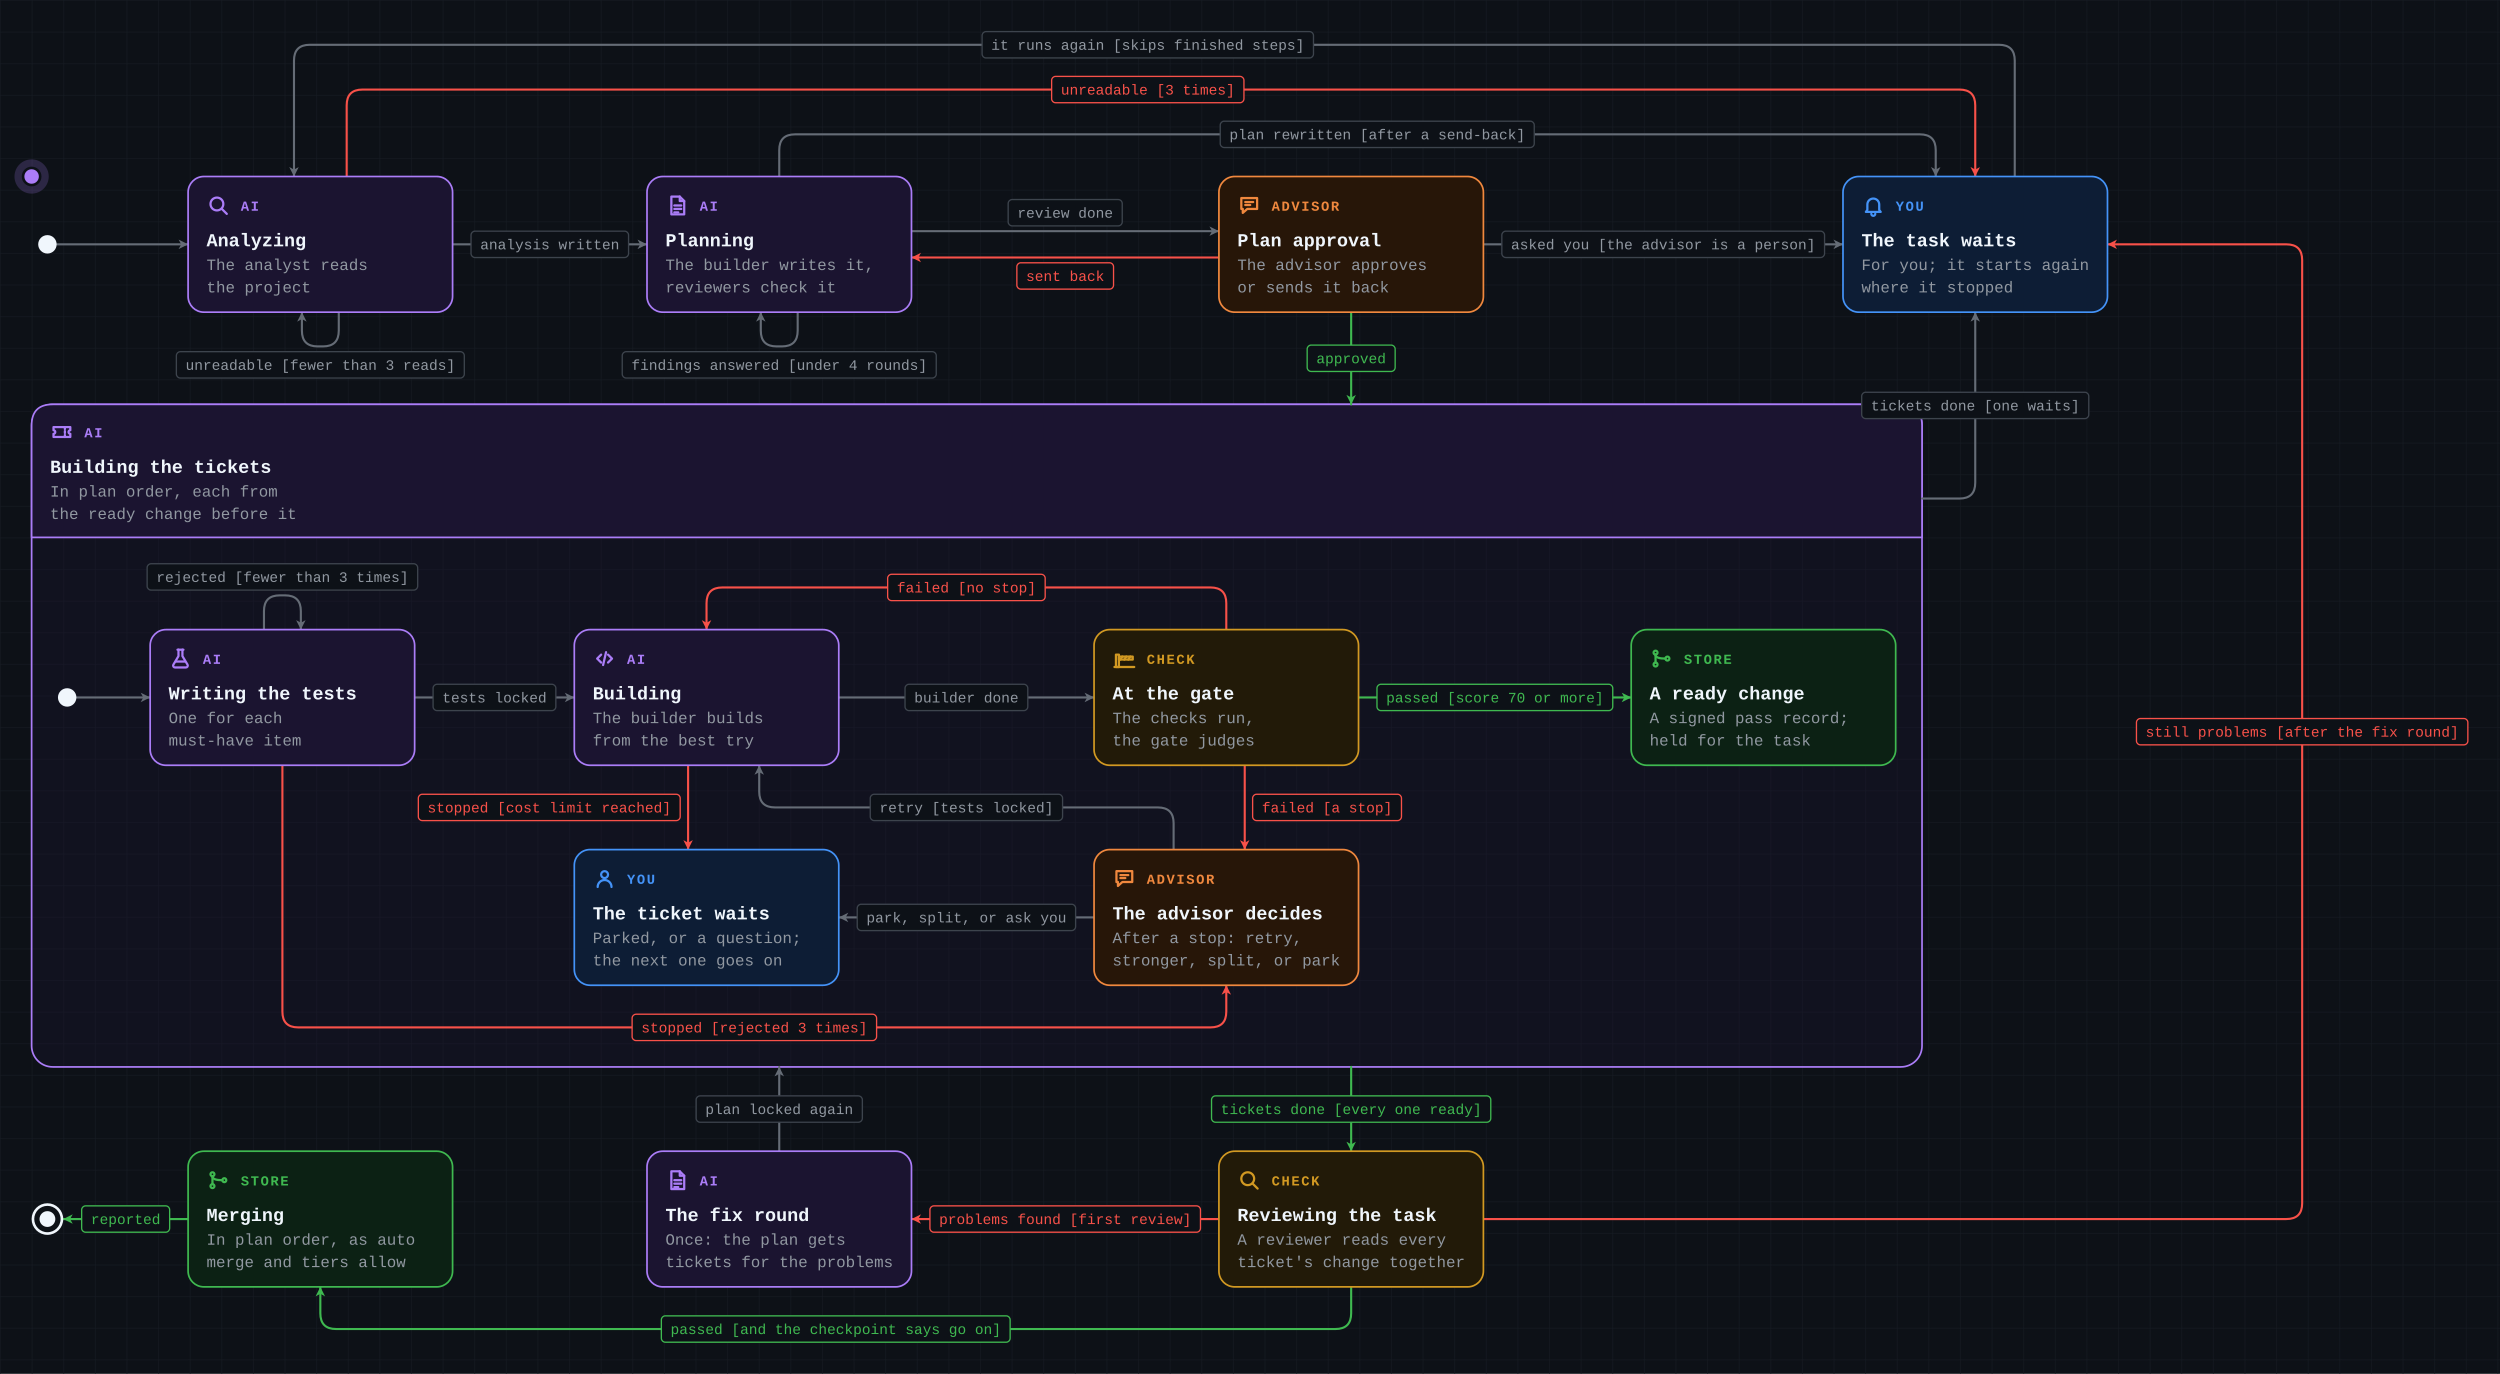
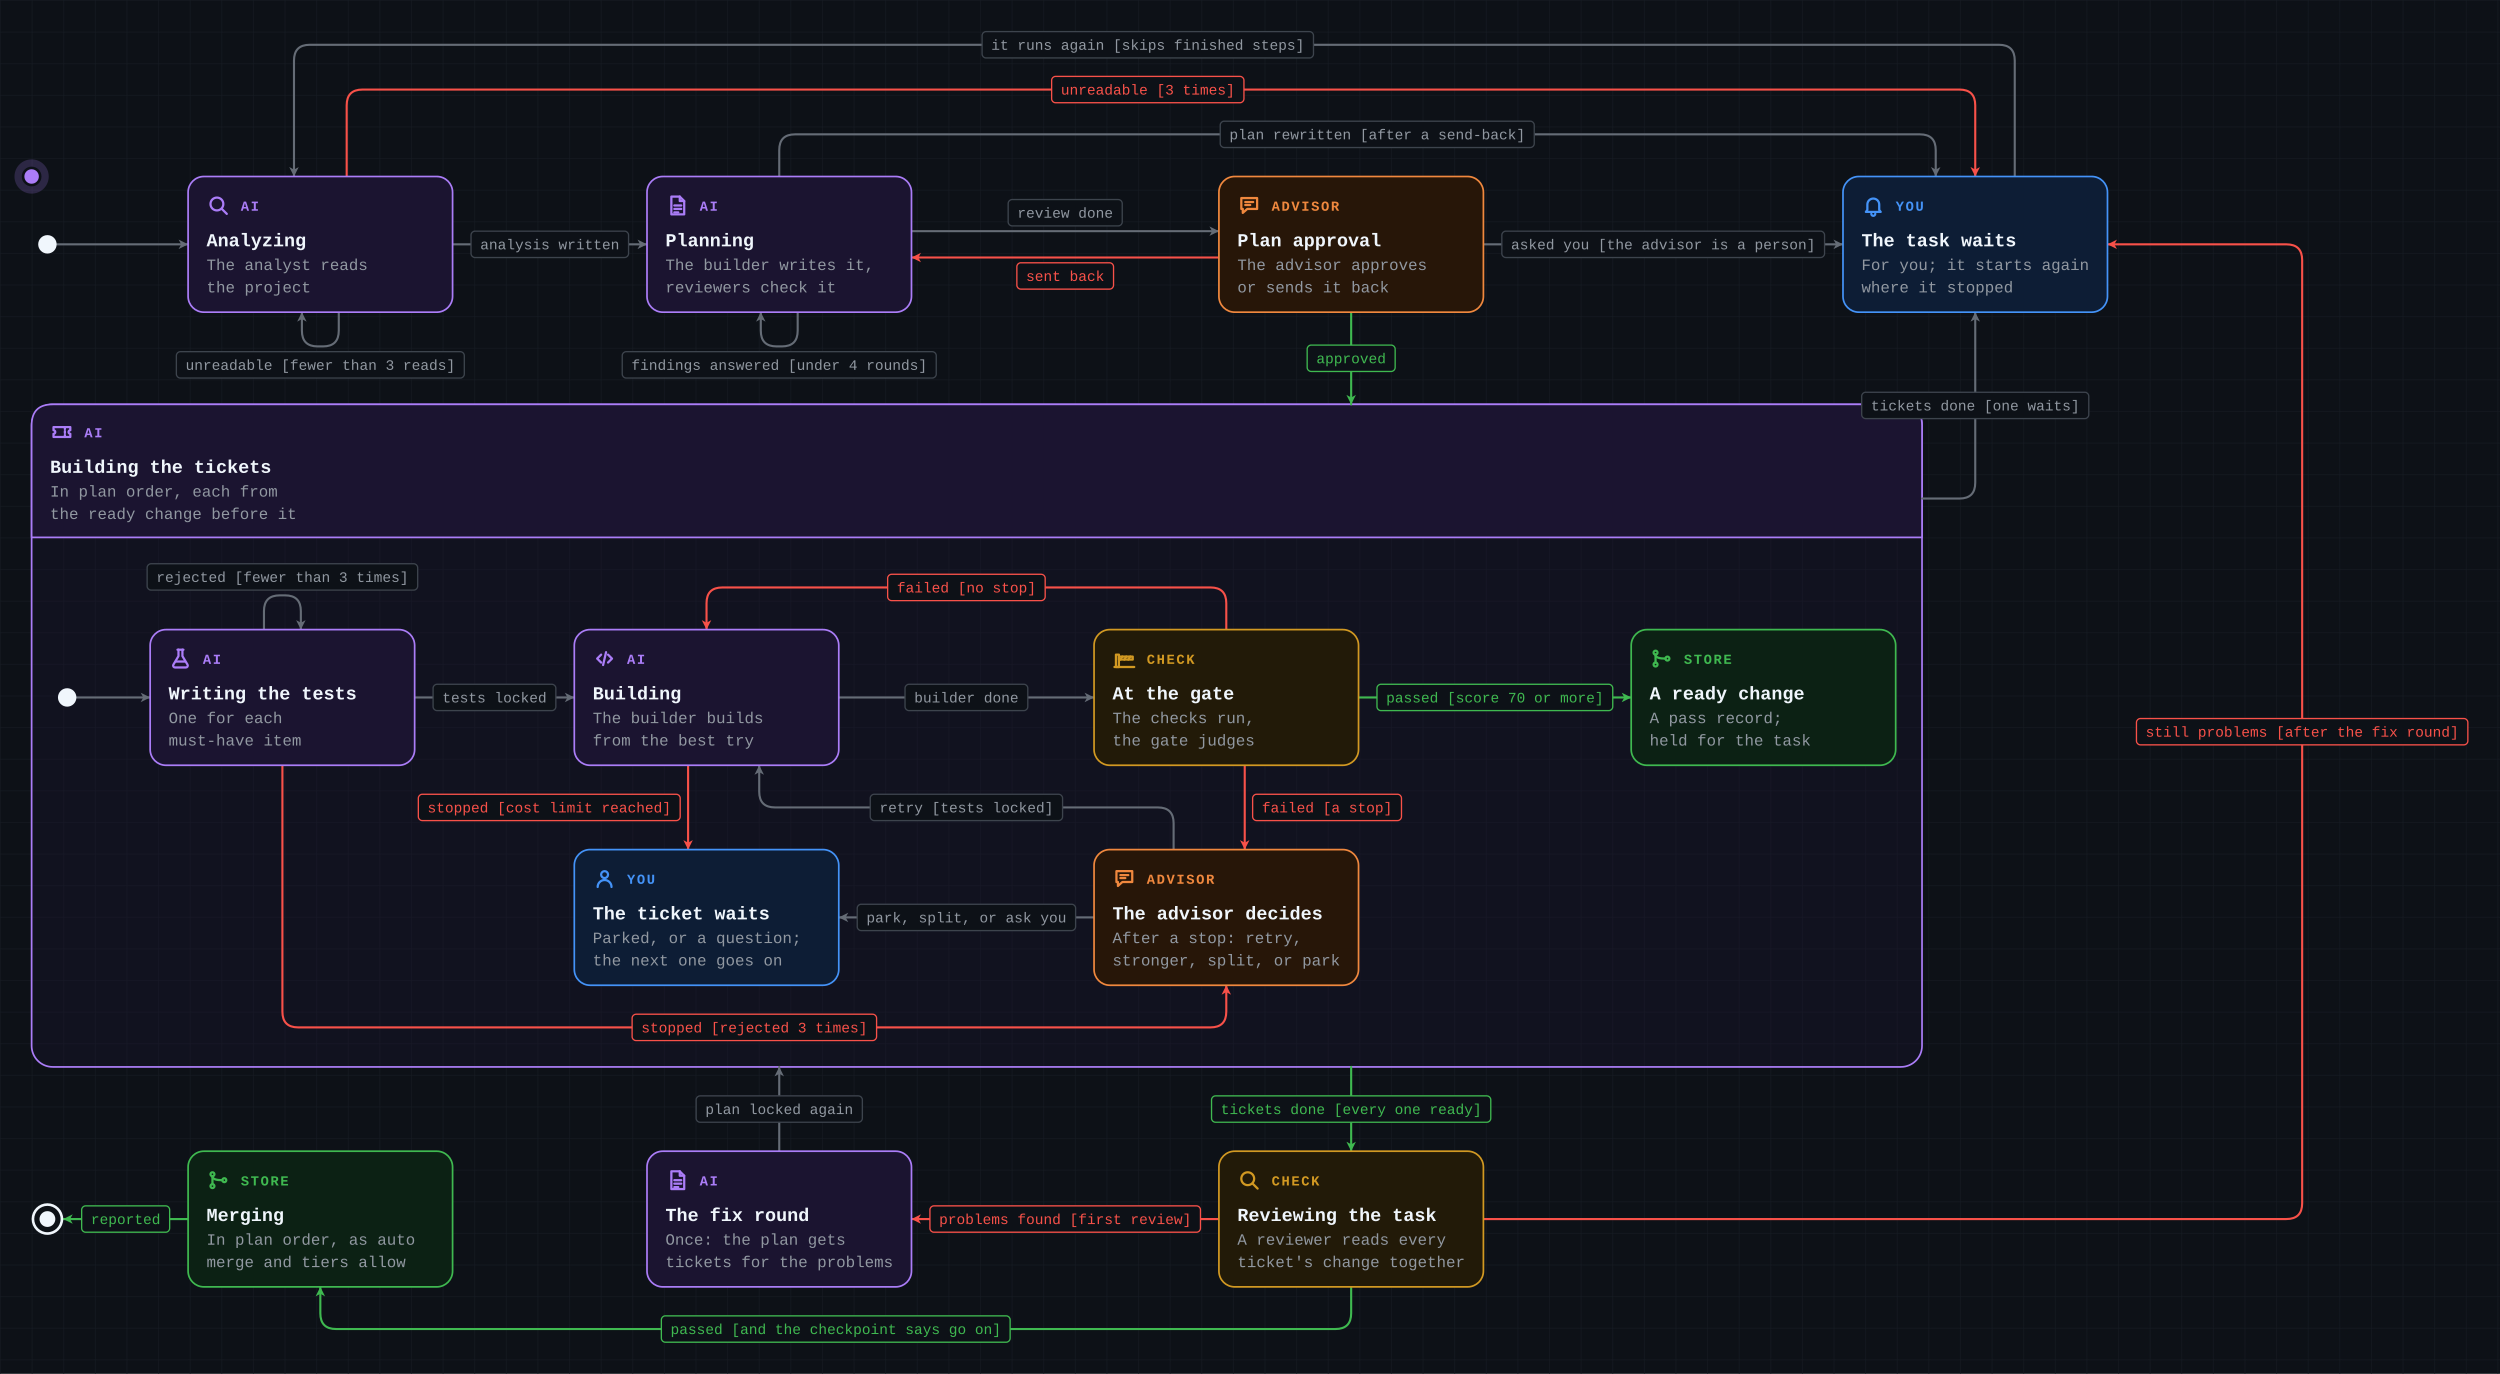
<svg xmlns="http://www.w3.org/2000/svg" viewBox="-24 -134 1898 1043" width="1898" height="1043" role="img" aria-labelledby="title desc" font-family="ui-monospace, SFMono-Regular, 'JetBrains Mono', 'Cascadia Mono', Menlo, Consolas, 'Liberation Mono', monospace">
  <defs>
    <marker id="arrow-plain" viewBox="0 0 10 10" refX="9" refY="5" markerWidth="9" markerHeight="9" markerUnits="userSpaceOnUse" orient="auto-start-reverse">
      <path d="M1,1 L9,5 L1,9 L3.2,5 z" fill="#656c76" />
    </marker>
    <marker id="arrow-fail" viewBox="0 0 10 10" refX="9" refY="5" markerWidth="9" markerHeight="9" markerUnits="userSpaceOnUse" orient="auto-start-reverse">
      <path d="M1,1 L9,5 L1,9 L3.2,5 z" fill="#f85149" />
    </marker>
    <marker id="arrow-pass" viewBox="0 0 10 10" refX="9" refY="5" markerWidth="9" markerHeight="9" markerUnits="userSpaceOnUse" orient="auto-start-reverse">
      <path d="M1,1 L9,5 L1,9 L3.2,5 z" fill="#3fb950" />
    </marker>
    <pattern id="grid" x="-24" y="-134" width="24" height="24" patternUnits="userSpaceOnUse">
      <path d="M24 0H0V24" fill="none" stroke="#161b22" stroke-width="1" />
    </pattern>
  </defs>
  <style>.main{stroke-width:2.6;stroke-dasharray:0 7;animation:flow 0.8s linear infinite}.side{stroke-width:1.6;stroke-dasharray:6 5;animation:side 1.6s linear infinite}@keyframes flow{to{stroke-dashoffset:-7}}@keyframes side{to{stroke-dashoffset:-11}}@media (prefers-reduced-motion:reduce){.main,.side{animation:none}.ticket{display:none}}</style>
  <rect x="-24" y="-134" width="1898" height="1043" fill="#0d1117" />
  <rect x="-24" y="-134" width="1898" height="1043" fill="url(#grid)" />
  <g class="parent" data-state="tickets">
    <rect x="0.0" y="173.0" width="1435.2" height="503.0" rx="16" fill="#1b1430" fill-opacity="0.35" stroke="#ab7df8" stroke-width="1.3" />
    <path d="M0.0,274.0 V189.0 Q0.0,173.0 16.0,173.0 H1419.2 Q1435.2,173.0 1435.2,189.0 V274.0 Z" fill="#1b1430" stroke="#ab7df8" stroke-width="1.3" stroke-linejoin="round" />
    <g transform="translate(14.0,185.0) scale(0.75)" fill="none" stroke="#ab7df8" stroke-width="2.27" stroke-linecap="round" stroke-linejoin="round">
      <path d="M3.5 7h17v3.2a1.8 1.8 0 0 0 0 3.6V17h-17v-3.2a1.8 1.8 0 0 0 0-3.6z" />
      <path d="M15 7v2M15 11v2M15 15v2" />
    </g>
    <text x="40.0" y="198.0" font-size="10.5" font-weight="700" letter-spacing="1.2" fill="#ab7df8">AI</text>
    <text x="14.0" y="225.0" font-size="14" font-weight="700" fill="#f0f6fc">Building the tickets</text>
    <text x="14.0" y="243.0" font-size="12" fill="#9198a1">In plan order, each from</text>
    <text x="14.0" y="260.0" font-size="12" fill="#9198a1">the ready change before it</text>
  </g>
  <path class="transition" d="M19.0,51.5 L118.8,51.5" fill="none" stroke="#656c76" stroke-width="1.6" stroke-linecap="round" stroke-linejoin="round" marker-end="url(#arrow-plain)" />
  <path class="transition" d="M233.2,103.0 L233.2,117.0 Q233.2,129.0 221.2,129.0 L217.2,129.0 Q205.2,129.0 205.2,117.0 L205.2,103.0" fill="none" stroke="#656c76" stroke-width="1.6" stroke-linecap="round" stroke-linejoin="round" marker-end="url(#arrow-plain)" />
  <path class="transition" d="M319.6,51.5 L467.2,51.5" fill="none" stroke="#656c76" stroke-width="1.6" stroke-linecap="round" stroke-linejoin="round" marker-end="url(#arrow-plain)" />
  <path class="transition" d="M581.6,103.0 L581.6,117.0 Q581.6,129.0 569.6,129.0 L565.6,129.0 Q553.6,129.0 553.6,117.0 L553.6,103.0" fill="none" stroke="#656c76" stroke-width="1.6" stroke-linecap="round" stroke-linejoin="round" marker-end="url(#arrow-plain)" />
  <path class="transition" d="M668.0,41.5 L901.4,41.5" fill="none" stroke="#656c76" stroke-width="1.6" stroke-linecap="round" stroke-linejoin="round" marker-end="url(#arrow-plain)" />
  <path class="transition" d="M901.4,61.5 L668.0,61.5" fill="none" stroke="#f85149" stroke-width="1.6" stroke-linecap="round" stroke-linejoin="round" marker-end="url(#arrow-fail)" />
  <path class="transition" d="M567.6,0.0 L567.6,-20.0 Q567.6,-32.0 579.6,-32.0 L1433.6,-32.0 Q1445.6,-32.0 1445.6,-20.0 L1445.6,0.0" fill="none" stroke="#656c76" stroke-width="1.6" stroke-linecap="round" stroke-linejoin="round" marker-end="url(#arrow-plain)" />
  <path class="transition" d="M239.2,0.0 L239.2,-54.0 Q239.2,-66.0 251.2,-66.0 L1463.6,-66.0 Q1475.6,-66.0 1475.6,-54.0 L1475.6,0.0" fill="none" stroke="#f85149" stroke-width="1.6" stroke-linecap="round" stroke-linejoin="round" marker-end="url(#arrow-fail)" />
  <path class="transition" d="M1505.6,0.0 L1505.6,-88.0 Q1505.6,-100.0 1493.6,-100.0 L211.2,-100.0 Q199.2,-100.0 199.2,-88.0 L199.2,0.0" fill="none" stroke="#656c76" stroke-width="1.6" stroke-linecap="round" stroke-linejoin="round" marker-end="url(#arrow-plain)" />
  <path class="transition" d="M1102.2,51.5 L1375.2,51.5" fill="none" stroke="#656c76" stroke-width="1.6" stroke-linecap="round" stroke-linejoin="round" marker-end="url(#arrow-plain)" />
  <path class="transition" d="M1001.8,103.0 L1001.8,173.0" fill="none" stroke="#3fb950" stroke-width="1.6" stroke-linecap="round" stroke-linejoin="round" marker-end="url(#arrow-pass)" />
  <path class="transition" d="M34.0,395.5 L90.0,395.5" fill="none" stroke="#656c76" stroke-width="1.6" stroke-linecap="round" stroke-linejoin="round" marker-end="url(#arrow-plain)" />
  <path class="transition" d="M176.4,344.0 L176.4,330.0 Q176.4,318.0 188.4,318.0 L192.4,318.0 Q204.4,318.0 204.4,330.0 L204.4,344.0" fill="none" stroke="#656c76" stroke-width="1.6" stroke-linecap="round" stroke-linejoin="round" marker-end="url(#arrow-plain)" />
  <path class="transition" d="M290.8,395.5 L412.0,395.5" fill="none" stroke="#656c76" stroke-width="1.6" stroke-linecap="round" stroke-linejoin="round" marker-end="url(#arrow-plain)" />
  <path class="transition" d="M190.4,447.0 L190.4,634.0 Q190.4,646.0 202.4,646.0 L895.0,646.0 Q907.0,646.0 907.0,634.0 L907.0,614.0" fill="none" stroke="#f85149" stroke-width="1.6" stroke-linecap="round" stroke-linejoin="round" marker-end="url(#arrow-fail)" />
  <path class="transition" d="M612.8,395.5 L806.6,395.5" fill="none" stroke="#656c76" stroke-width="1.6" stroke-linecap="round" stroke-linejoin="round" marker-end="url(#arrow-plain)" />
  <path class="transition" d="M907.0,344.0 L907.0,324.0 Q907.0,312.0 895.0,312.0 L524.4,312.0 Q512.4,312.0 512.4,324.0 L512.4,344.0" fill="none" stroke="#f85149" stroke-width="1.6" stroke-linecap="round" stroke-linejoin="round" marker-end="url(#arrow-fail)" />
  <path class="transition" d="M1007.4,395.5 L1214.4,395.5" fill="none" stroke="#3fb950" stroke-width="1.6" stroke-linecap="round" stroke-linejoin="round" marker-end="url(#arrow-pass)" />
  <path class="transition" d="M921.0,447.0 L921.0,511.0" fill="none" stroke="#f85149" stroke-width="1.6" stroke-linecap="round" stroke-linejoin="round" marker-end="url(#arrow-fail)" />
  <path class="transition" d="M867.0,511.0 L867.0,491.0 Q867.0,479.0 855.0,479.0 L564.4,479.0 Q552.4,479.0 552.4,467.0 L552.4,447.0" fill="none" stroke="#656c76" stroke-width="1.6" stroke-linecap="round" stroke-linejoin="round" marker-end="url(#arrow-plain)" />
  <path class="transition" d="M806.6,562.5 L612.8,562.5" fill="none" stroke="#656c76" stroke-width="1.6" stroke-linecap="round" stroke-linejoin="round" marker-end="url(#arrow-plain)" />
  <path class="transition" d="M498.4,447.0 L498.4,511.0" fill="none" stroke="#f85149" stroke-width="1.6" stroke-linecap="round" stroke-linejoin="round" marker-end="url(#arrow-fail)" />
  <path class="transition" d="M1435.2,244.5 L1463.6,244.5 Q1475.6,244.5 1475.6,232.5 L1475.6,103.0" fill="none" stroke="#656c76" stroke-width="1.6" stroke-linecap="round" stroke-linejoin="round" marker-end="url(#arrow-plain)" />
  <path class="transition" d="M1001.8,676.0 L1001.8,740.0" fill="none" stroke="#3fb950" stroke-width="1.6" stroke-linecap="round" stroke-linejoin="round" marker-end="url(#arrow-pass)" />
  <path class="transition" d="M1102.2,791.5 L1711.8,791.5 Q1723.8,791.5 1723.8,779.5 L1723.8,63.5 Q1723.8,51.5 1711.8,51.5 L1576.0,51.5" fill="none" stroke="#f85149" stroke-width="1.6" stroke-linecap="round" stroke-linejoin="round" marker-end="url(#arrow-fail)" />
  <path class="transition" d="M901.4,791.5 L668.0,791.5" fill="none" stroke="#f85149" stroke-width="1.6" stroke-linecap="round" stroke-linejoin="round" marker-end="url(#arrow-fail)" />
  <path class="transition" d="M567.6,740.0 L567.6,676.0" fill="none" stroke="#656c76" stroke-width="1.6" stroke-linecap="round" stroke-linejoin="round" marker-end="url(#arrow-plain)" />
  <path class="transition" d="M1001.8,843.0 L1001.8,863.0 Q1001.8,875.0 989.8,875.0 L231.2,875.0 Q219.2,875.0 219.2,863.0 L219.2,843.0" fill="none" stroke="#3fb950" stroke-width="1.6" stroke-linecap="round" stroke-linejoin="round" marker-end="url(#arrow-pass)" />
  <path class="transition" d="M118.8,791.5 L24.0,791.5" fill="none" stroke="#3fb950" stroke-width="1.6" stroke-linecap="round" stroke-linejoin="round" marker-end="url(#arrow-pass)" />
  <g class="initial">
    <circle cx="12.0" cy="51.5" r="7" fill="#f0f6fc" />
  </g>
  <g class="state" data-state="analyzing">
    <rect x="118.8" y="0.0" width="200.8" height="103.0" rx="12" fill="#1b1430" stroke="#ab7df8" stroke-width="1.3" />
    <g transform="translate(132.8,13.0) scale(0.75)" fill="none" stroke="#ab7df8" stroke-width="2.27" stroke-linecap="round" stroke-linejoin="round">
      <path d="M10.5 4a6.5 6.5 0 1 0 0 13a6.5 6.5 0 1 0 0-13z" />
      <path d="M15.5 15.5l5 5" />
    </g>
    <text x="158.8" y="26.0" font-size="10.5" font-weight="700" letter-spacing="1.2" fill="#ab7df8">AI</text>
    <text x="132.8" y="53.0" font-size="14" font-weight="700" fill="#f0f6fc">Analyzing</text>
    <text x="132.8" y="71.0" font-size="12" fill="#9198a1">The analyst reads</text>
    <text x="132.8" y="88.0" font-size="12" fill="#9198a1">the project</text>
  </g>
  <g class="state" data-state="planning">
    <rect x="467.2" y="0.0" width="200.8" height="103.0" rx="12" fill="#1b1430" stroke="#ab7df8" stroke-width="1.3" />
    <g transform="translate(481.2,13.0) scale(0.75)" fill="none" stroke="#ab7df8" stroke-width="2.27" stroke-linecap="round" stroke-linejoin="round">
      <path d="M6 3h8.5L19 7.5V21H6z" />
      <path d="M14.5 3v4.5H19" />
      <path d="M9 12h7M9 15.5h7M9 19h4" />
    </g>
    <text x="507.2" y="26.0" font-size="10.5" font-weight="700" letter-spacing="1.2" fill="#ab7df8">AI</text>
    <text x="481.2" y="53.0" font-size="14" font-weight="700" fill="#f0f6fc">Planning</text>
    <text x="481.2" y="71.0" font-size="12" fill="#9198a1">The builder writes it,</text>
    <text x="481.2" y="88.0" font-size="12" fill="#9198a1">reviewers check it</text>
  </g>
  <g class="state" data-state="approval">
    <rect x="901.4" y="0.0" width="200.8" height="103.0" rx="12" fill="#271608" stroke="#f0883e" stroke-width="1.3" />
    <g transform="translate(915.4,13.0) scale(0.75)" fill="none" stroke="#f0883e" stroke-width="2.27" stroke-linecap="round" stroke-linejoin="round">
      <path d="M4 4.5h16v11H10l-4.5 4v-4H4z" />
      <path d="M8 8.5h8M8 11.5h5" />
    </g>
    <text x="941.4" y="26.0" font-size="10.5" font-weight="700" letter-spacing="1.2" fill="#f0883e">ADVISOR</text>
    <text x="915.4" y="53.0" font-size="14" font-weight="700" fill="#f0f6fc">Plan approval</text>
    <text x="915.4" y="71.0" font-size="12" fill="#9198a1">The advisor approves</text>
    <text x="915.4" y="88.0" font-size="12" fill="#9198a1">or sends it back</text>
  </g>
  <g class="state" data-state="waits">
    <rect x="1375.2" y="0.0" width="200.8" height="103.0" rx="12" fill="#0d1d35" stroke="#4493f8" stroke-width="1.3" />
    <g transform="translate(1389.2,13.0) scale(0.75)" fill="none" stroke="#4493f8" stroke-width="2.27" stroke-linecap="round" stroke-linejoin="round">
      <path d="M6 16.5V11a6 6 0 0 1 12 0v5.5l1.5 2h-15z" />
      <path d="M10 20.5a2 2 0 0 0 4 0" />
    </g>
    <text x="1415.2" y="26.0" font-size="10.5" font-weight="700" letter-spacing="1.2" fill="#4493f8">YOU</text>
    <text x="1389.2" y="53.0" font-size="14" font-weight="700" fill="#f0f6fc">The task waits</text>
    <text x="1389.2" y="71.0" font-size="12" fill="#9198a1">For you; it starts again</text>
    <text x="1389.2" y="88.0" font-size="12" fill="#9198a1">where it stopped</text>
  </g>
  <g class="initial">
    <circle cx="27.0" cy="395.5" r="7" fill="#f0f6fc" />
  </g>
  <g class="state" data-state="tests">
    <rect x="90.0" y="344.0" width="200.8" height="103.0" rx="12" fill="#1b1430" stroke="#ab7df8" stroke-width="1.3" />
    <g transform="translate(104.0,357.0) scale(0.75)" fill="none" stroke="#ab7df8" stroke-width="2.27" stroke-linecap="round" stroke-linejoin="round">
      <path d="M9 3h6" />
      <path d="M10 3v6.5l-5.2 8.7A1.9 1.9 0 0 0 6.4 21h11.2a1.9 1.9 0 0 0 1.6-2.8L14 9.5V3" />
      <path d="M7.4 15h9.2" />
    </g>
    <text x="130.0" y="370.0" font-size="10.5" font-weight="700" letter-spacing="1.2" fill="#ab7df8">AI</text>
    <text x="104.0" y="397.0" font-size="14" font-weight="700" fill="#f0f6fc">Writing the tests</text>
    <text x="104.0" y="415.0" font-size="12" fill="#9198a1">One for each</text>
    <text x="104.0" y="432.0" font-size="12" fill="#9198a1">must-have item</text>
  </g>
  <g class="state" data-state="building">
    <rect x="412.0" y="344.0" width="200.8" height="103.0" rx="12" fill="#1b1430" stroke="#ab7df8" stroke-width="1.3" />
    <g transform="translate(426.0,357.0) scale(0.75)" fill="none" stroke="#ab7df8" stroke-width="2.27" stroke-linecap="round" stroke-linejoin="round">
      <path d="M8.5 8l-4 4l4 4" />
      <path d="M15.5 8l4 4l-4 4" />
      <path d="M13.5 5.5l-3 13" />
    </g>
    <text x="452.0" y="370.0" font-size="10.5" font-weight="700" letter-spacing="1.2" fill="#ab7df8">AI</text>
    <text x="426.0" y="397.0" font-size="14" font-weight="700" fill="#f0f6fc">Building</text>
    <text x="426.0" y="415.0" font-size="12" fill="#9198a1">The builder builds</text>
    <text x="426.0" y="432.0" font-size="12" fill="#9198a1">from the best try</text>
  </g>
  <g class="state" data-state="gate">
    <rect x="806.6" y="344.0" width="200.8" height="103.0" rx="12" fill="#221a08" stroke="#d29922" stroke-width="1.3" />
    <g transform="translate(820.6,357.0) scale(0.75)" fill="none" stroke="#d29922" stroke-width="2.27" stroke-linecap="round" stroke-linejoin="round">
      <path d="M3.5 8h3v12.5h-3z" />
      <path d="M6.5 10h14v3h-14z" />
      <path d="M10 10l-2 3M14 10l-2 3M18 10l-2 3" />
      <path d="M2 20.5h20" />
    </g>
    <text x="846.6" y="370.0" font-size="10.5" font-weight="700" letter-spacing="1.2" fill="#d29922">CHECK</text>
    <text x="820.6" y="397.0" font-size="14" font-weight="700" fill="#f0f6fc">At the gate</text>
    <text x="820.6" y="415.0" font-size="12" fill="#9198a1">The checks run,</text>
    <text x="820.6" y="432.0" font-size="12" fill="#9198a1">the gate judges</text>
  </g>
  <g class="state" data-state="ready">
    <rect x="1214.4" y="344.0" width="200.8" height="103.0" rx="12" fill="#0c2114" stroke="#3fb950" stroke-width="1.3" />
    <g transform="translate(1228.4,357.0) scale(0.75)" fill="none" stroke="#3fb950" stroke-width="2.27" stroke-linecap="round" stroke-linejoin="round">
      <path d="M6 4a2 2 0 1 0 0 4a2 2 0 1 0 0-4z" />
      <path d="M6 16a2 2 0 1 0 0 4a2 2 0 1 0 0-4z" />
      <path d="M18 10a2 2 0 1 0 0 4a2 2 0 1 0 0-4z" />
      <path d="M6 8v8" />
      <path d="M6 8c0 3 4 4 10 4" />
    </g>
    <text x="1254.4" y="370.0" font-size="10.5" font-weight="700" letter-spacing="1.2" fill="#3fb950">STORE</text>
    <text x="1228.4" y="397.0" font-size="14" font-weight="700" fill="#f0f6fc">A ready change</text>
-     <text x="1228.4" y="415.0" font-size="12" fill="#9198a1">A signed pass record;</text>
+     <text x="1228.4" y="415.0" font-size="12" fill="#9198a1">A pass record;</text>
    <text x="1228.4" y="432.0" font-size="12" fill="#9198a1">held for the task</text>
  </g>
  <g class="state" data-state="ticket_waits">
    <rect x="412.0" y="511.0" width="200.8" height="103.0" rx="12" fill="#0d1d35" stroke="#4493f8" stroke-width="1.3" />
    <g transform="translate(426.0,524.0) scale(0.75)" fill="none" stroke="#4493f8" stroke-width="2.27" stroke-linecap="round" stroke-linejoin="round">
      <path d="M12 4.5a3.5 3.5 0 1 0 0 7a3.5 3.5 0 1 0 0-7z" />
      <path d="M5 20.5c0-3.9 3.1-7 7-7s7 3.1 7 7" />
    </g>
    <text x="452.0" y="537.0" font-size="10.5" font-weight="700" letter-spacing="1.2" fill="#4493f8">YOU</text>
    <text x="426.0" y="564.0" font-size="14" font-weight="700" fill="#f0f6fc">The ticket waits</text>
    <text x="426.0" y="582.0" font-size="12" fill="#9198a1">Parked, or a question;</text>
    <text x="426.0" y="599.0" font-size="12" fill="#9198a1">the next one goes on</text>
  </g>
  <g class="state" data-state="advisor">
    <rect x="806.6" y="511.0" width="200.8" height="103.0" rx="12" fill="#271608" stroke="#f0883e" stroke-width="1.3" />
    <g transform="translate(820.6,524.0) scale(0.75)" fill="none" stroke="#f0883e" stroke-width="2.27" stroke-linecap="round" stroke-linejoin="round">
      <path d="M4 4.5h16v11H10l-4.5 4v-4H4z" />
      <path d="M8 8.5h8M8 11.5h5" />
    </g>
    <text x="846.6" y="537.0" font-size="10.5" font-weight="700" letter-spacing="1.2" fill="#f0883e">ADVISOR</text>
    <text x="820.6" y="564.0" font-size="14" font-weight="700" fill="#f0f6fc">The advisor decides</text>
    <text x="820.6" y="582.0" font-size="12" fill="#9198a1">After a stop: retry,</text>
    <text x="820.6" y="599.0" font-size="12" fill="#9198a1">stronger, split, or park</text>
  </g>
  <g class="state" data-state="reviewing">
    <rect x="901.4" y="740.0" width="200.8" height="103.0" rx="12" fill="#221a08" stroke="#d29922" stroke-width="1.3" />
    <g transform="translate(915.4,753.0) scale(0.75)" fill="none" stroke="#d29922" stroke-width="2.27" stroke-linecap="round" stroke-linejoin="round">
      <path d="M10.5 4a6.5 6.5 0 1 0 0 13a6.5 6.5 0 1 0 0-13z" />
      <path d="M15.5 15.5l5 5" />
    </g>
    <text x="941.4" y="766.0" font-size="10.5" font-weight="700" letter-spacing="1.2" fill="#d29922">CHECK</text>
    <text x="915.4" y="793.0" font-size="14" font-weight="700" fill="#f0f6fc">Reviewing the task</text>
    <text x="915.4" y="811.0" font-size="12" fill="#9198a1">A reviewer reads every</text>
    <text x="915.4" y="828.0" font-size="12" fill="#9198a1">ticket's change together</text>
  </g>
  <g class="state" data-state="fixing">
    <rect x="467.2" y="740.0" width="200.8" height="103.0" rx="12" fill="#1b1430" stroke="#ab7df8" stroke-width="1.3" />
    <g transform="translate(481.2,753.0) scale(0.75)" fill="none" stroke="#ab7df8" stroke-width="2.27" stroke-linecap="round" stroke-linejoin="round">
      <path d="M6 3h8.5L19 7.5V21H6z" />
      <path d="M14.5 3v4.5H19" />
      <path d="M9 12h7M9 15.5h7M9 19h4" />
    </g>
    <text x="507.2" y="766.0" font-size="10.5" font-weight="700" letter-spacing="1.2" fill="#ab7df8">AI</text>
    <text x="481.2" y="793.0" font-size="14" font-weight="700" fill="#f0f6fc">The fix round</text>
    <text x="481.2" y="811.0" font-size="12" fill="#9198a1">Once: the plan gets</text>
    <text x="481.2" y="828.0" font-size="12" fill="#9198a1">tickets for the problems</text>
  </g>
  <g class="state" data-state="merging">
    <rect x="118.8" y="740.0" width="200.8" height="103.0" rx="12" fill="#0c2114" stroke="#3fb950" stroke-width="1.3" />
    <g transform="translate(132.8,753.0) scale(0.75)" fill="none" stroke="#3fb950" stroke-width="2.27" stroke-linecap="round" stroke-linejoin="round">
      <path d="M6 4a2 2 0 1 0 0 4a2 2 0 1 0 0-4z" />
      <path d="M6 16a2 2 0 1 0 0 4a2 2 0 1 0 0-4z" />
      <path d="M18 10a2 2 0 1 0 0 4a2 2 0 1 0 0-4z" />
      <path d="M6 8v8" />
      <path d="M6 8c0 3 4 4 10 4" />
    </g>
    <text x="158.8" y="766.0" font-size="10.5" font-weight="700" letter-spacing="1.2" fill="#3fb950">STORE</text>
    <text x="132.8" y="793.0" font-size="14" font-weight="700" fill="#f0f6fc">Merging</text>
    <text x="132.8" y="811.0" font-size="12" fill="#9198a1">In plan order, as auto</text>
    <text x="132.8" y="828.0" font-size="12" fill="#9198a1">merge and tiers allow</text>
  </g>
  <g class="final">
    <circle cx="12.0" cy="791.5" r="11" fill="#0d1117" stroke="#f0f6fc" stroke-width="2" />
    <circle cx="12.0" cy="791.5" r="6" fill="#f0f6fc" />
  </g>
  <rect x="109.9" y="133.0" width="218.6" height="20" rx="3" fill="#0d1117" stroke="#3d444d" stroke-width="1" />
  <text x="219.2" y="146.8" text-anchor="middle" font-size="11" fill="#9198a1">unreadable [fewer than 3 reads]</text>
  <rect x="333.6" y="41.5" width="119.6" height="20" rx="3" fill="#0d1117" stroke="#3d444d" stroke-width="1" />
  <text x="393.4" y="55.3" text-anchor="middle" font-size="11" fill="#9198a1">analysis written</text>
  <rect x="448.4" y="133.0" width="238.4" height="20" rx="3" fill="#0d1117" stroke="#3d444d" stroke-width="1" />
  <text x="567.6" y="146.8" text-anchor="middle" font-size="11" fill="#9198a1">findings answered [under 4 rounds]</text>
  <rect x="741.4" y="17.5" width="86.6" height="20" rx="3" fill="#0d1117" stroke="#3d444d" stroke-width="1" />
  <text x="784.7" y="31.3" text-anchor="middle" font-size="11" fill="#9198a1">review done</text>
  <rect x="748.0" y="65.5" width="73.4" height="20" rx="3" fill="#0d1117" stroke="#f85149" stroke-width="1" />
  <text x="784.7" y="79.3" text-anchor="middle" font-size="11" fill="#f85149">sent back</text>
  <rect x="902.4" y="-42.0" width="238.4" height="20" rx="3" fill="#0d1117" stroke="#3d444d" stroke-width="1" />
  <text x="1021.6" y="-28.2" text-anchor="middle" font-size="11" fill="#9198a1">plan rewritten [after a send-back]</text>
  <rect x="774.4" y="-76.0" width="146.0" height="20" rx="3" fill="#0d1117" stroke="#f85149" stroke-width="1" />
  <text x="847.4" y="-62.2" text-anchor="middle" font-size="11" fill="#f85149">unreadable [3 times]</text>
  <rect x="721.6" y="-110.0" width="251.6" height="20" rx="3" fill="#0d1117" stroke="#3d444d" stroke-width="1" />
  <text x="847.4" y="-96.2" text-anchor="middle" font-size="11" fill="#9198a1">it runs again [skips finished steps]</text>
  <rect x="1116.2" y="41.5" width="245.0" height="20" rx="3" fill="#0d1117" stroke="#3d444d" stroke-width="1" />
  <text x="1238.7" y="55.3" text-anchor="middle" font-size="11" fill="#9198a1">asked you [the advisor is a person]</text>
  <rect x="968.4" y="128.0" width="66.8" height="20" rx="3" fill="#0d1117" stroke="#3fb950" stroke-width="1" />
  <text x="1001.8" y="141.8" text-anchor="middle" font-size="11" fill="#3fb950">approved</text>
  <rect x="87.7" y="294.0" width="205.4" height="20" rx="3" fill="#0d1117" stroke="#3d444d" stroke-width="1" />
  <text x="190.4" y="307.8" text-anchor="middle" font-size="11" fill="#9198a1">rejected [fewer than 3 times]</text>
  <rect x="304.8" y="385.5" width="93.2" height="20" rx="3" fill="#0d1117" stroke="#3d444d" stroke-width="1" />
  <text x="351.4" y="399.3" text-anchor="middle" font-size="11" fill="#9198a1">tests locked</text>
  <rect x="455.9" y="636.0" width="185.6" height="20" rx="3" fill="#0d1117" stroke="#f85149" stroke-width="1" />
  <text x="548.7" y="649.8" text-anchor="middle" font-size="11" fill="#f85149">stopped [rejected 3 times]</text>
  <rect x="663.1" y="385.5" width="93.2" height="20" rx="3" fill="#0d1117" stroke="#3d444d" stroke-width="1" />
  <text x="709.7" y="399.3" text-anchor="middle" font-size="11" fill="#9198a1">builder done</text>
  <rect x="649.9" y="302.0" width="119.6" height="20" rx="3" fill="#0d1117" stroke="#f85149" stroke-width="1" />
  <text x="709.7" y="315.8" text-anchor="middle" font-size="11" fill="#f85149">failed [no stop]</text>
  <rect x="1021.4" y="385.5" width="179.0" height="20" rx="3" fill="#0d1117" stroke="#3fb950" stroke-width="1" />
  <text x="1110.9" y="399.3" text-anchor="middle" font-size="11" fill="#3fb950">passed [score 70 or more]</text>
  <rect x="927.0" y="469.0" width="113.0" height="20" rx="3" fill="#0d1117" stroke="#f85149" stroke-width="1" />
  <text x="983.5" y="482.8" text-anchor="middle" font-size="11" fill="#f85149">failed [a stop]</text>
  <rect x="636.7" y="469.0" width="146.0" height="20" rx="3" fill="#0d1117" stroke="#3d444d" stroke-width="1" />
  <text x="709.7" y="482.8" text-anchor="middle" font-size="11" fill="#9198a1">retry [tests locked]</text>
  <rect x="626.8" y="552.5" width="165.8" height="20" rx="3" fill="#0d1117" stroke="#3d444d" stroke-width="1" />
  <text x="709.7" y="566.3" text-anchor="middle" font-size="11" fill="#9198a1">park, split, or ask you</text>
  <rect x="293.6" y="469.0" width="198.8" height="20" rx="3" fill="#0d1117" stroke="#f85149" stroke-width="1" />
  <text x="393.0" y="482.8" text-anchor="middle" font-size="11" fill="#f85149">stopped [cost limit reached]</text>
  <rect x="1389.4" y="163.8" width="172.4" height="20" rx="3" fill="#0d1117" stroke="#3d444d" stroke-width="1" />
  <text x="1475.6" y="177.6" text-anchor="middle" font-size="11" fill="#9198a1">tickets done [one waits]</text>
  <rect x="895.8" y="698.0" width="212.0" height="20" rx="3" fill="#0d1117" stroke="#3fb950" stroke-width="1" />
  <text x="1001.8" y="711.8" text-anchor="middle" font-size="11" fill="#3fb950">tickets done [every one ready]</text>
  <rect x="1598.0" y="411.5" width="251.6" height="20" rx="3" fill="#0d1117" stroke="#f85149" stroke-width="1" />
  <text x="1723.8" y="425.3" text-anchor="middle" font-size="11" fill="#f85149">still problems [after the fix round]</text>
  <rect x="682.0" y="781.5" width="205.4" height="20" rx="3" fill="#0d1117" stroke="#f85149" stroke-width="1" />
  <text x="784.7" y="795.3" text-anchor="middle" font-size="11" fill="#f85149">problems found [first review]</text>
  <rect x="504.5" y="698.0" width="126.2" height="20" rx="3" fill="#0d1117" stroke="#3d444d" stroke-width="1" />
  <text x="567.6" y="711.8" text-anchor="middle" font-size="11" fill="#9198a1">plan locked again</text>
  <rect x="478.1" y="865.0" width="264.8" height="20" rx="3" fill="#0d1117" stroke="#3fb950" stroke-width="1" />
  <text x="610.5" y="878.8" text-anchor="middle" font-size="11" fill="#3fb950">passed [and the checkpoint says go on]</text>
  <rect x="38.0" y="781.5" width="66.8" height="20" rx="3" fill="#0d1117" stroke="#3fb950" stroke-width="1" />
  <text x="71.4" y="795.3" text-anchor="middle" font-size="11" fill="#3fb950">reported</text>
  <g class="ticket">
    <circle r="13" fill="#ab7df8" opacity="0.2">
      <animate attributeName="fill" values="#ab7df8;#ab7df8;#ab7df8;#3fb950;#ab7df8;#ab7df8;#ab7df8;#3fb950;#3fb950;#3fb950;#3fb950" keyTimes="0;0.077;0.144;0.235;0.279;0.319;0.378;0.458;0.542;0.584;0.852" calcMode="discrete" dur="14.49s" repeatCount="indefinite" />
    </circle>
    <circle r="6.5" fill="#ab7df8" stroke="#0d1117" stroke-width="2">
      <animate attributeName="fill" values="#ab7df8;#ab7df8;#ab7df8;#3fb950;#ab7df8;#ab7df8;#ab7df8;#3fb950;#3fb950;#3fb950;#3fb950" keyTimes="0;0.077;0.144;0.235;0.279;0.319;0.378;0.458;0.542;0.584;0.852" calcMode="discrete" dur="14.49s" repeatCount="indefinite" />
    </circle>
    <animateMotion path="M19.0,51.5 L118.8,51.5 L319.6,51.5 L467.2,51.5 L668.0,41.5 L901.4,41.5 L1001.8,103.0 L1001.8,173.0 L34.0,395.5 L90.0,395.5 L290.8,395.5 L412.0,395.5 L612.8,395.5 L806.6,395.5 L1007.4,395.5 L1214.4,395.5 L1001.8,676.0 L1001.8,740.0 L1001.8,843.0 L1001.8,875.0 L219.2,875.0 L219.2,843.0 L118.8,791.5 L24.0,791.5" keyPoints="0;0;0.019;0.019;0.057;0.085;0.085;0.126;0.17;0.17;0.201;0.214;0.214;0.441;0.452;0.452;0.49;0.513;0.513;0.551;0.588;0.588;0.626;0.666;0.666;0.76;0.772;0.772;0.792;0.798;0.947;0.953;0.953;0.982;1;1;1" keyTimes="0;0.024;0.053;0.077;0.077;0.119;0.144;0.144;0.211;0.235;0.235;0.255;0.279;0.279;0.295;0.319;0.319;0.354;0.378;0.378;0.434;0.458;0.458;0.518;0.542;0.542;0.56;0.584;0.584;0.594;0.819;0.828;0.852;0.852;0.879;0.903;1" calcMode="linear" dur="14.49s" repeatCount="indefinite" />
  </g>
</svg>
